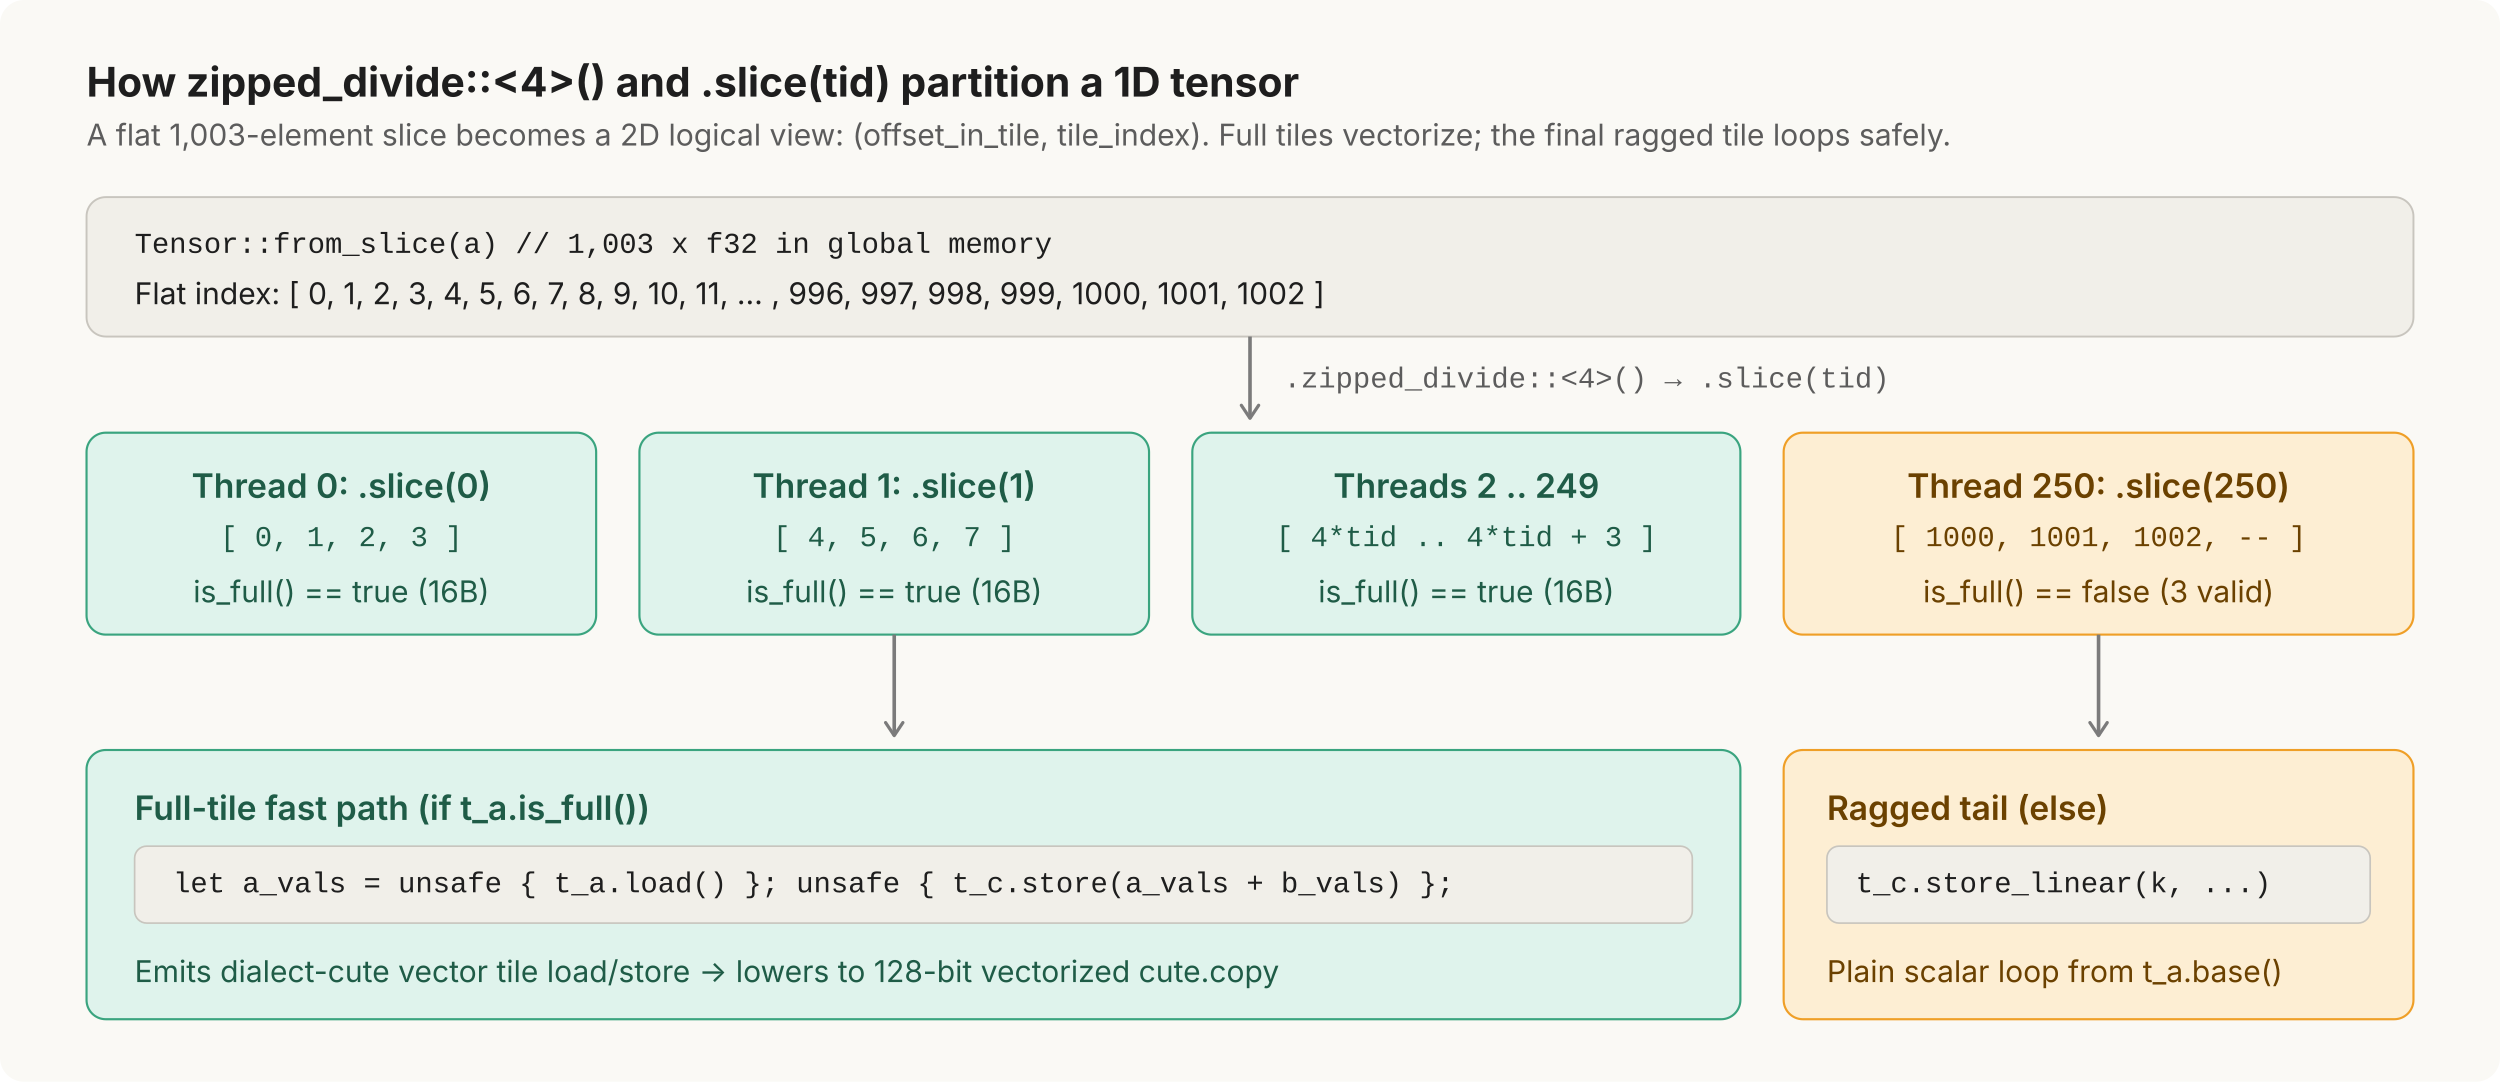
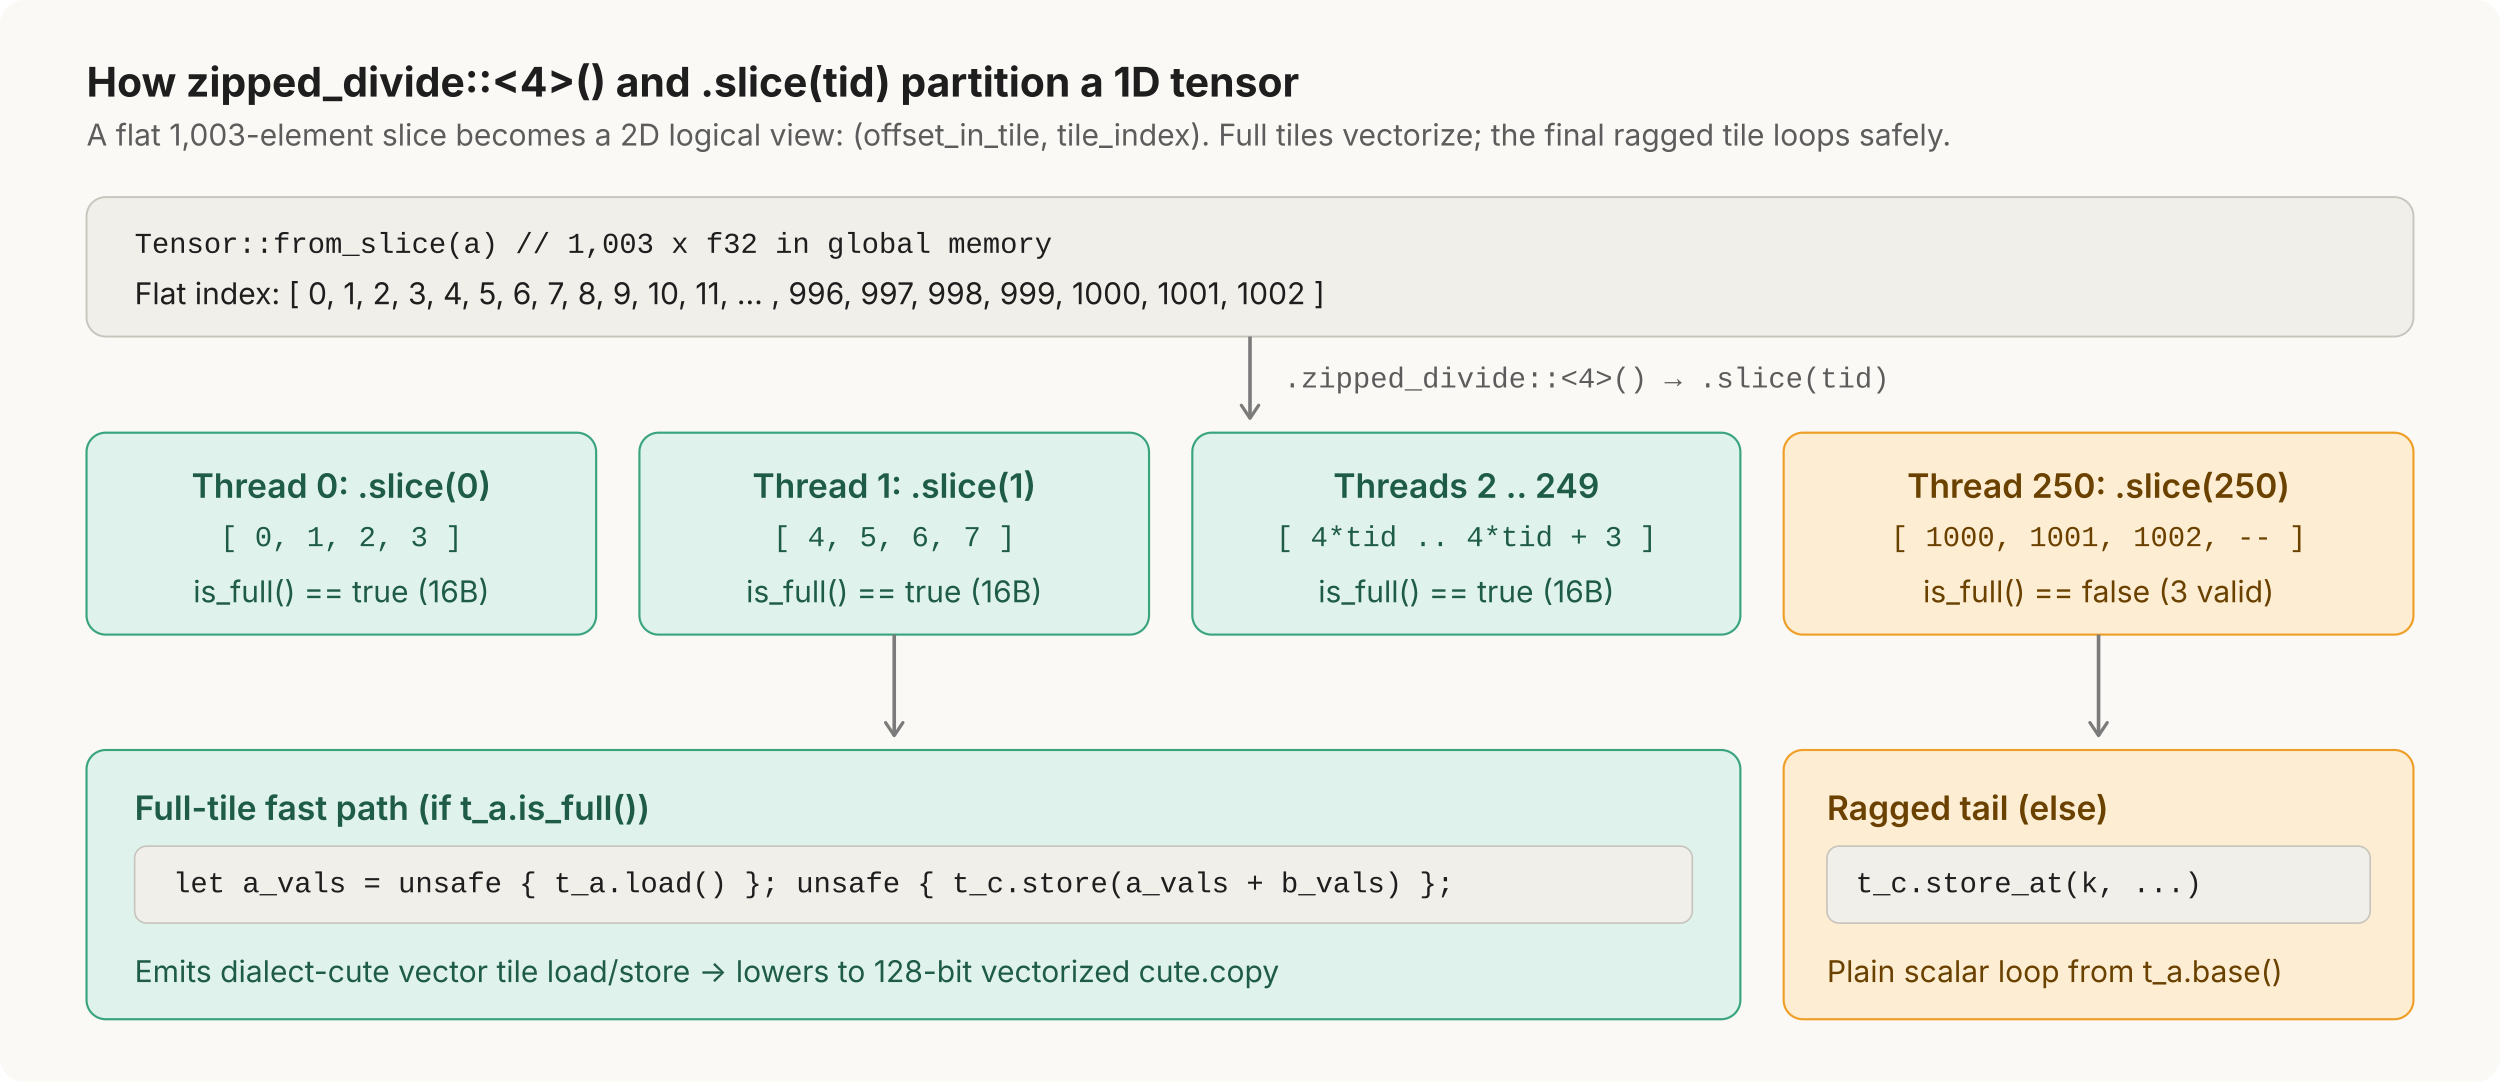
<svg xmlns="http://www.w3.org/2000/svg" class="cute-rs-preview" width="1040" height="450" viewBox="0 0 1040 450" role="img" font-family="-apple-system, BlinkMacSystemFont, 'Segoe UI', Inter, Roboto, Helvetica, Arial, sans-serif">
  <style>.cute-rs-preview text { dominant-baseline:central; text-anchor:middle } .cute-rs-preview .l { text-anchor:start } .cute-rs-preview .bg { fill:#faf9f5 } .cute-rs-preview .title { font-size:17px; font-weight:700; fill:#1e1e1e } .cute-rs-preview .sec { font-size:11px; font-weight:700; letter-spacing:0.05em; fill:#5c5c5c } .cute-rs-preview .th { font-size:14px; font-weight:600; fill:#1e1e1e } .cute-rs-preview .t { font-size:13px; fill:#2b2b2b } .cute-rs-preview .ts { font-size:12.5px; fill:#5c5c5c } .cute-rs-preview .tm { font-family:'SFMono-Regular', Consolas, 'Liberation Mono', Menlo, monospace; font-size:12px; font-weight:500 } .cute-rs-preview .k-box { fill:#f1efe9; stroke:#c8c5be } .cute-rs-preview .tx-box { fill:#1e1e1e } .cute-rs-preview .k-purple { fill:#ebe9fb; stroke:#7f77dd } .cute-rs-preview .tx-purple { fill:#3a3490 } .cute-rs-preview .k-teal { fill:#dff3ec; stroke:#3aa47f } .cute-rs-preview .tx-teal { fill:#1f5c47 } .cute-rs-preview .k-amber { fill:#fdeed3; stroke:#ef9f27 } .cute-rs-preview .tx-amber { fill:#6b4100 } .cute-rs-preview .dash { fill:none; stroke:#b8b4ac; stroke-dasharray:5 4 } .cute-rs-preview .arr { fill:none; stroke:#7b7b7b; stroke-width:1.5 } .cute-rs-preview .arrhead { fill:none; stroke:#7b7b7b; stroke-width:1.5; stroke-linecap:round; stroke-linejoin:round } @media (prefers-color-scheme: dark) { .cute-rs-preview .bg { fill:#161618 } .cute-rs-preview .title, .cute-rs-preview .th { fill:#f2f2f2 } .cute-rs-preview .sec { fill:#a3a3a3 } .cute-rs-preview .t { fill:#e6e6e6 } .cute-rs-preview .ts { fill:#b8b8b8 } .cute-rs-preview .k-box { fill:#242428; stroke:#4a4a50 } .cute-rs-preview .tx-box { fill:#f2f2f2 } .cute-rs-preview .dash { stroke:#55555c } .cute-rs-preview .arr, .cute-rs-preview .arrhead { stroke:#a3a3a3 } .cute-rs-preview .k-purple { fill:#3a3490; stroke:#9a93ea } .cute-rs-preview .tx-purple { fill:#e9e7fb } .cute-rs-preview .k-teal { fill:#1f5c47; stroke:#5fc6a0 } .cute-rs-preview .tx-teal { fill:#dff3ec } .cute-rs-preview .k-amber { fill:#6b4100; stroke:#f3b65a } .cute-rs-preview .tx-amber { fill:#fdeed3 } }</style>
  <defs>
    <marker id="arrow-zd" viewBox="0 0 10 10" refX="8" refY="5" markerWidth="6" markerHeight="6" orient="auto-start-reverse">
      <path class="arrhead" d="M2 1L8 5L2 9" />
    </marker>
  </defs>
  <rect class="bg" width="1040" height="450" rx="10" />
  <text class="title l" x="36" y="34">How zipped_divide::&lt;4&gt;() and .slice(tid) partition a 1D tensor</text>
  <text class="ts l" x="36" y="56">A flat 1,003-element slice becomes a 2D logical view: (offset_in_tile, tile_index). Full tiles vectorize; the final ragged tile loops safely.</text>
  <rect class="k-box" x="36" y="82" width="968" height="58" rx="8" stroke-width="0.8" />
  <text class="tm tx-box l" x="56" y="102">Tensor::from_slice(a)   // 1,003 x f32 in global memory</text>
  <text class="ts tx-box l" x="56" y="122">Flat index: [ 0, 1, 2, 3, 4, 5, 6, 7, 8, 9, 10, 11, ... , 996, 997, 998, 999, 1000, 1001, 1002 ]</text>
  <line class="arr" x1="520" y1="140" x2="520" y2="174" marker-end="url(#arrow-zd)" />
  <text class="tm l" x="534" y="158" fill="#5c5c5c">.zipped_divide::&lt;4&gt;() → .slice(tid)</text>
  <rect class="k-teal" x="36" y="180" width="212" height="84" rx="8" stroke-width="0.9" />
  <text class="th tx-teal" x="142" y="202">Thread 0: .slice(0)</text>
  <text class="tm tx-teal" x="142" y="224">[ 0, 1, 2, 3 ]</text>
  <text class="ts tx-teal" x="142" y="246">is_full() == true (16B)</text>
  <rect class="k-teal" x="266" y="180" width="212" height="84" rx="8" stroke-width="0.9" />
  <text class="th tx-teal" x="372" y="202">Thread 1: .slice(1)</text>
  <text class="tm tx-teal" x="372" y="224">[ 4, 5, 6, 7 ]</text>
  <text class="ts tx-teal" x="372" y="246">is_full() == true (16B)</text>
  <rect class="k-teal" x="496" y="180" width="228" height="84" rx="8" stroke-width="0.9" />
  <text class="th tx-teal" x="610" y="202">Threads 2 .. 249</text>
  <text class="tm tx-teal" x="610" y="224">[ 4*tid .. 4*tid + 3 ]</text>
  <text class="ts tx-teal" x="610" y="246">is_full() == true (16B)</text>
  <rect class="k-amber" x="742" y="180" width="262" height="84" rx="8" stroke-width="0.9" />
  <text class="th tx-amber" x="873" y="202">Thread 250: .slice(250)</text>
  <text class="tm tx-amber" x="873" y="224">[ 1000, 1001, 1002, -- ]</text>
  <text class="ts tx-amber" x="873" y="246">is_full() == false (3 valid)</text>
  <line class="arr" x1="372" y1="264" x2="372" y2="306" marker-end="url(#arrow-zd)" />
  <line class="arr" x1="873" y1="264" x2="873" y2="306" marker-end="url(#arrow-zd)" />
  <rect class="k-teal" x="36" y="312" width="688" height="112" rx="8" stroke-width="0.9" />
  <text class="th tx-teal l" x="56" y="336">Full-tile fast path (if t_a.is_full())</text>
  <rect class="k-box" x="56" y="352" width="648" height="32" rx="5" stroke-width="0.7" />
  <text class="tm tx-box l" x="72" y="368">let a_vals = unsafe { t_a.load() };   unsafe { t_c.store(a_vals + b_vals) };</text>
  <text class="ts tx-teal l" x="56" y="404">Emits dialect-cute vector tile load/store → lowers to 128-bit vectorized cute.copy</text>
  <rect class="k-amber" x="742" y="312" width="262" height="112" rx="8" stroke-width="0.9" />
  <text class="th tx-amber l" x="760" y="336">Ragged tail (else)</text>
  <rect class="k-box" x="760" y="352" width="226" height="32" rx="5" stroke-width="0.7" />
-   <text class="tm tx-box l" x="772" y="368">t_c.store_linear(k, ...)</text>
+   <text class="tm tx-box l" x="772" y="368">t_c.store_at(k, ...)</text>
  <text class="ts tx-amber l" x="760" y="404">Plain scalar loop from t_a.base()</text>
</svg>
